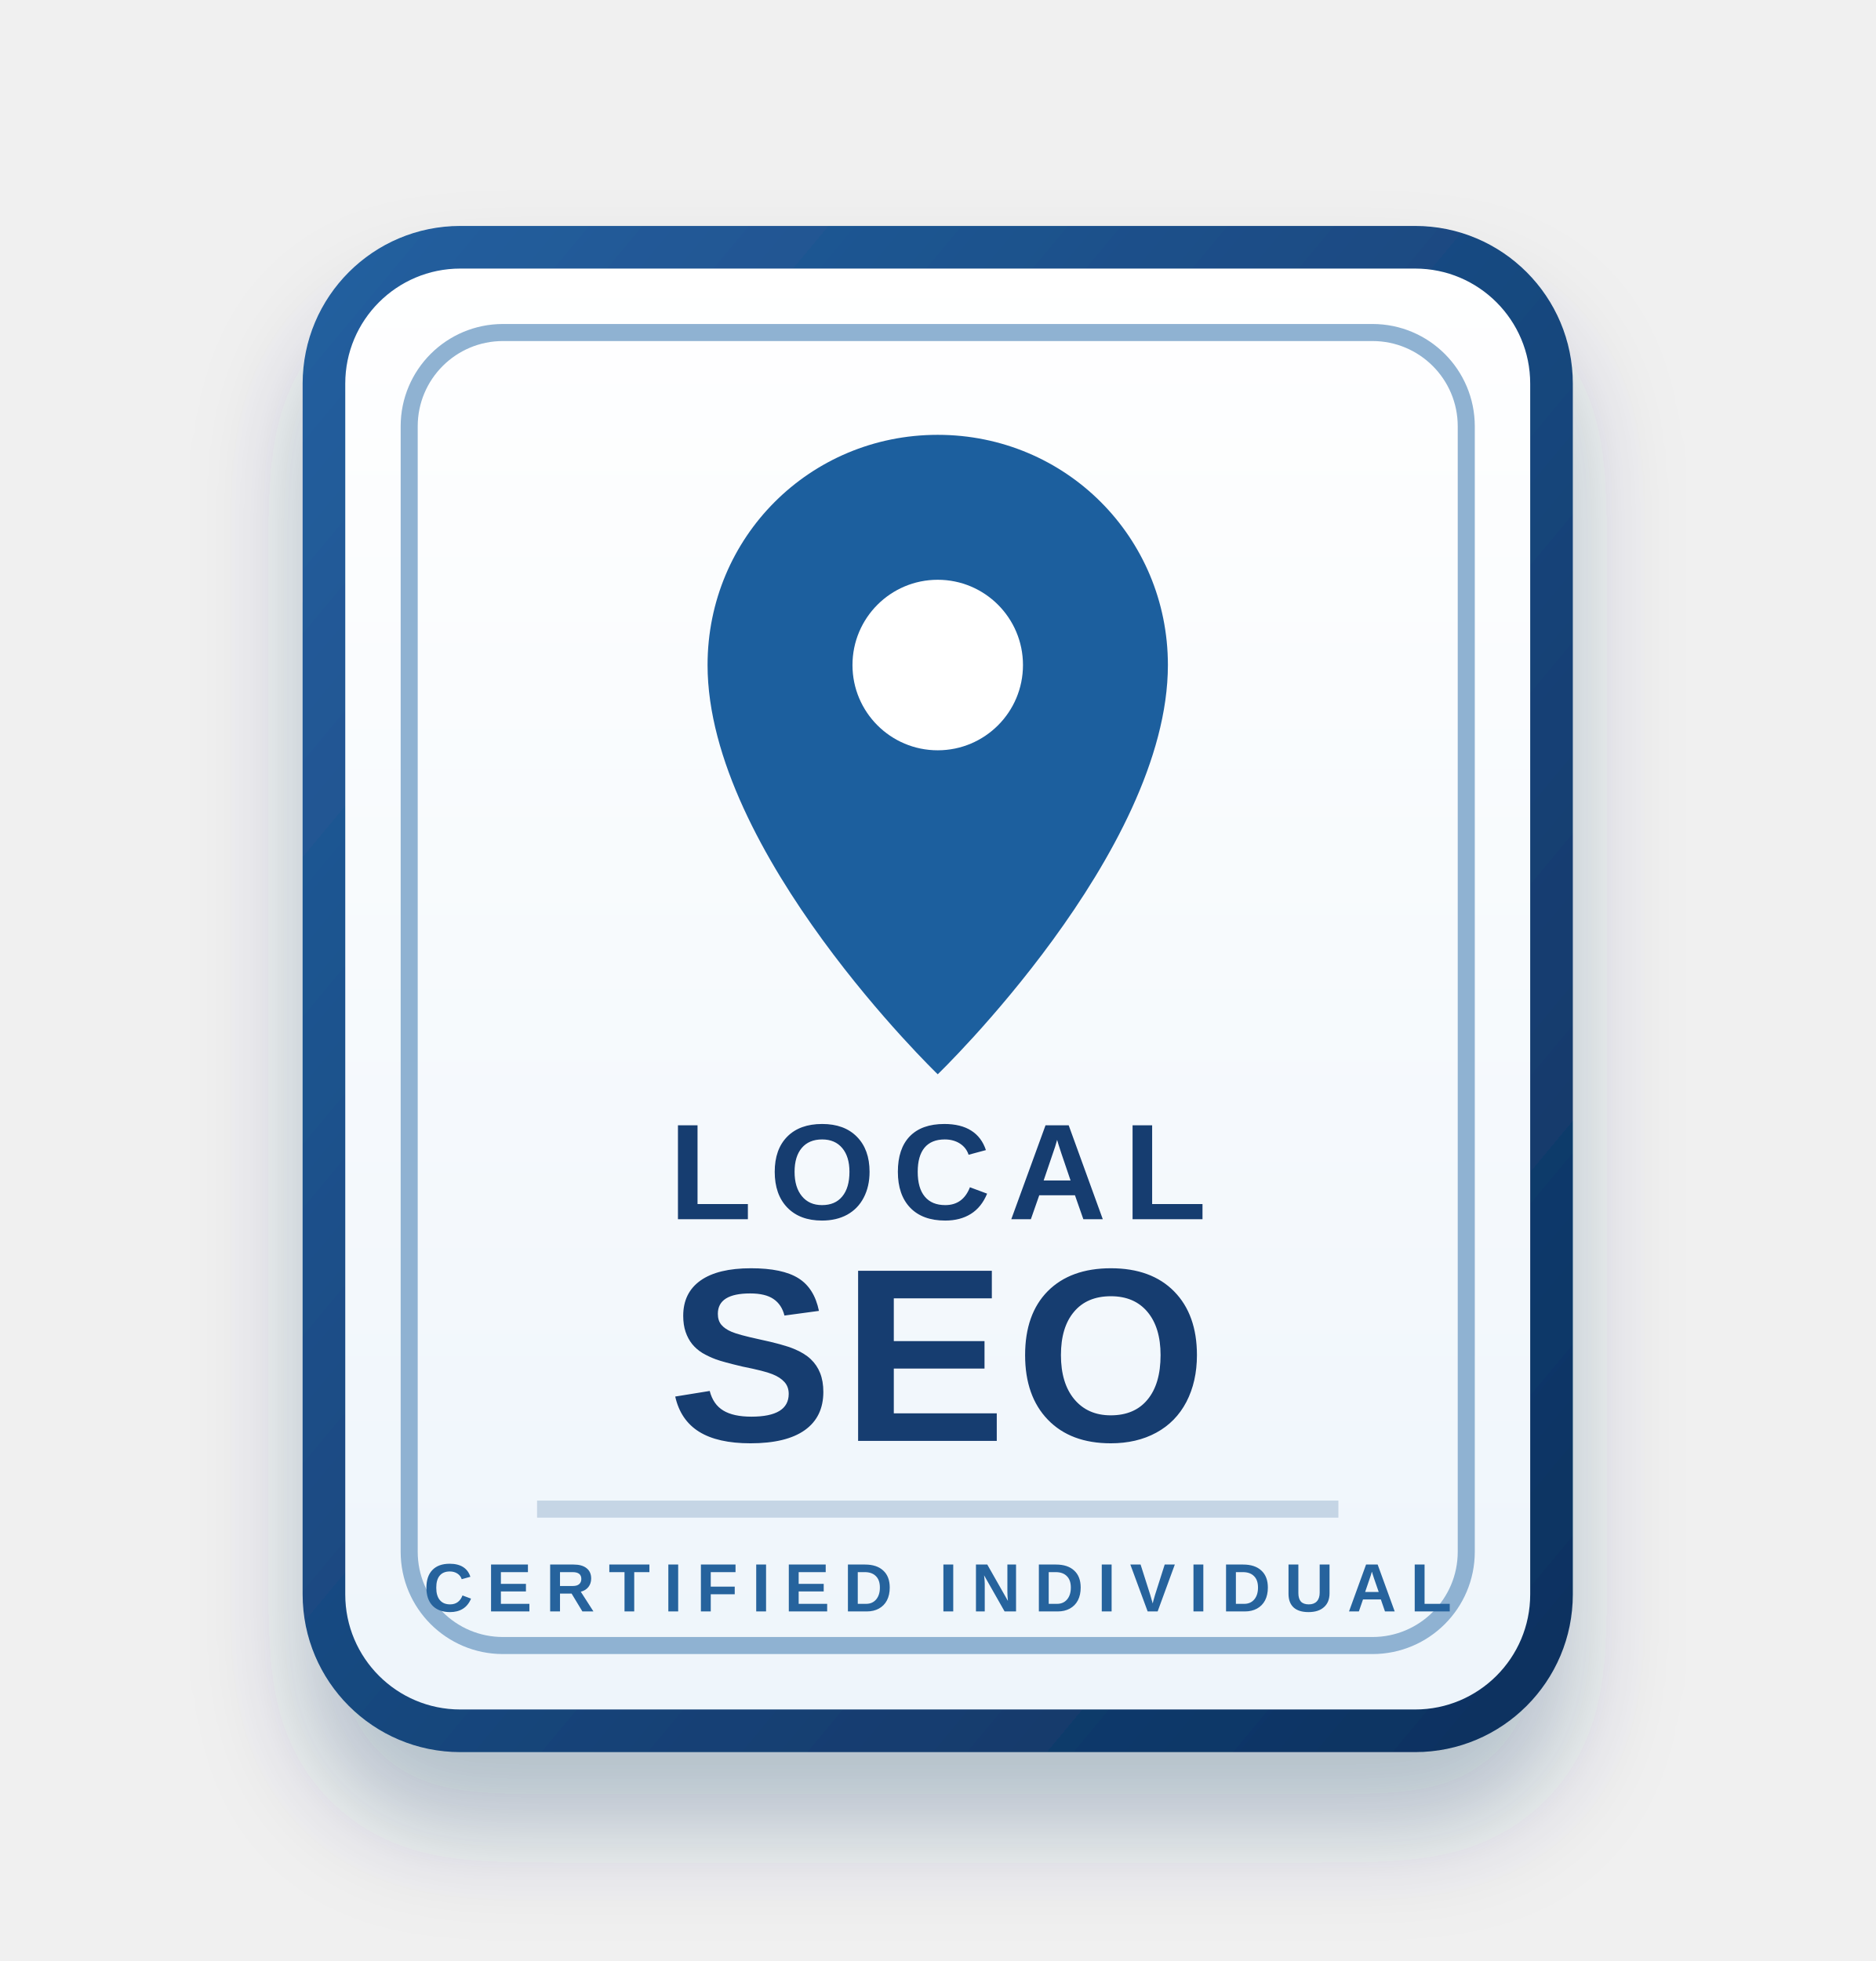
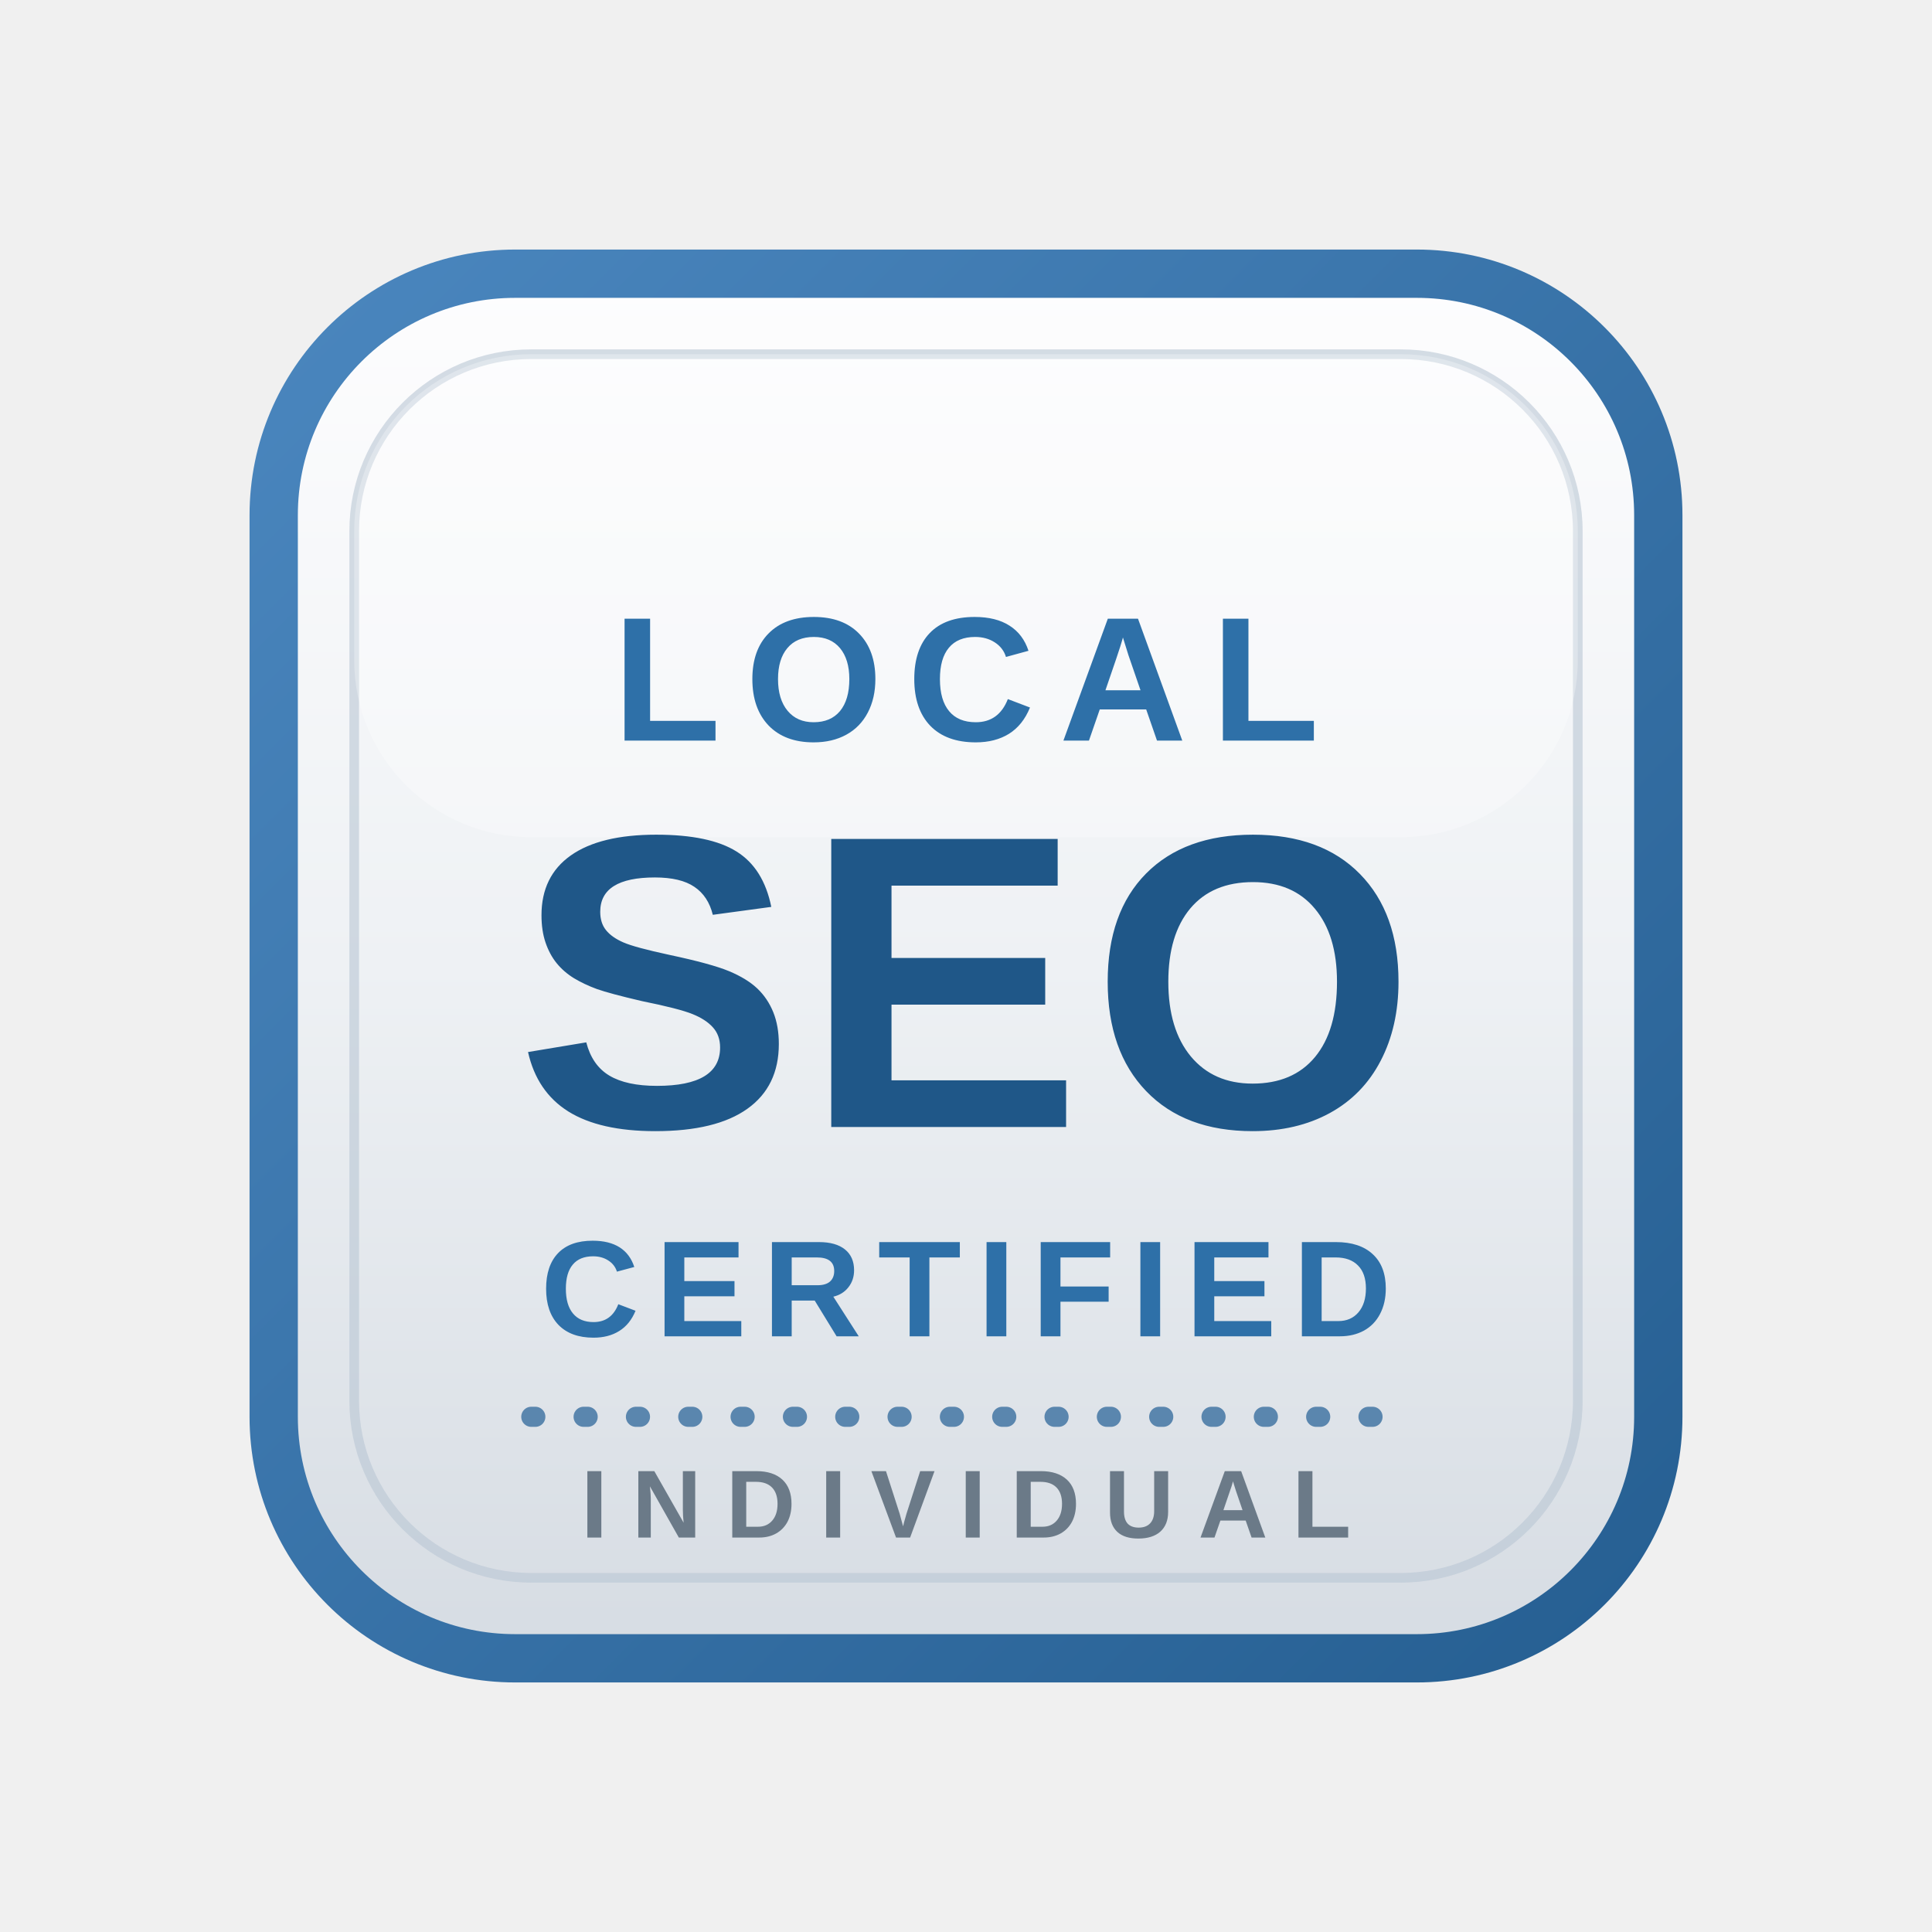
- <svg xmlns="http://www.w3.org/2000/svg" viewBox="0 0 220 230" role="img" aria-labelledby="title desc">
+ <svg xmlns="http://www.w3.org/2000/svg" viewBox="0 0 240 240" width="240" height="240" role="img" aria-label="Local SEO Certified Individual">
  <defs>
-     <linearGradient id="frame" x1="0" y1="0" x2="1" y2="1">
-       <stop offset="0" stop-color="#245f9f" />
-       <stop offset="1" stop-color="#0d315f" />
+     <linearGradient id="lsSilver" x1="0" y1="0" x2="0" y2="1">
+       <stop offset="0%" stop-color="#FDFDFE" />
+       <stop offset="50%" stop-color="#EEF1F4" />
+       <stop offset="100%" stop-color="#D6DCE3" />
    </linearGradient>
-     <linearGradient id="paper" x1="0" y1="0" x2="0" y2="1">
-       <stop offset="0" stop-color="#ffffff" />
-       <stop offset="1" stop-color="#eef5fb" />
+     <linearGradient id="lsBorder" x1="0" y1="0" x2="1" y2="1">
+       <stop offset="0%" stop-color="#4A86BE" />
+       <stop offset="100%" stop-color="#265F92" />
    </linearGradient>
-     <filter id="shadow" x="-30%" y="-30%" width="160%" height="180%">
-       <feDropShadow dx="0" dy="9" stdDeviation="6" flood-color="#0d315f" flood-opacity=".25" />
-     </filter>
  </defs>
-   <g filter="url(#shadow)">
-     <rect x="38" y="29" width="144" height="174" rx="16" fill="url(#paper)" stroke="url(#frame)" stroke-width="5" />
-     <rect x="48" y="39" width="124" height="154" rx="11" fill="none" stroke="#8fb2d2" stroke-width="2" />
-     <path d="M110 51c-15 0-27 12-27 27 0 22 27 48 27 48s27-26 27-48c0-15-12-27-27-27z" fill="#1f5f9e" />
-     <circle cx="110" cy="78" r="10" fill="#fff" />
-     <text x="110" y="143" text-anchor="middle" fill="#173c70" font-family="Arial, sans-serif" font-size="16" font-weight="700" letter-spacing="2">LOCAL</text>
-     <text x="110" y="169" text-anchor="middle" fill="#173c70" font-family="Arial, sans-serif" font-size="29" font-weight="900" letter-spacing="1">SEO</text>
-     <path d="M63 177h94" stroke="#c5d5e5" stroke-width="2" />
-     <text x="110" y="189" text-anchor="middle" fill="#27649d" font-family="Arial, sans-serif" font-size="8" font-weight="800" letter-spacing="1.6">CERTIFIED INDIVIDUAL</text>
-   </g>
+   <rect x="34" y="34" width="172" height="172" rx="30" fill="url(#lsSilver)" stroke="url(#lsBorder)" stroke-width="6" />
+   <rect x="44" y="44" width="152" height="152" rx="22" fill="none" stroke="#B9C6D4" stroke-width="1.2" opacity=".6" />
+   <rect x="44" y="44" width="152" height="60" rx="22" fill="#FFFFFF" opacity=".28" />
+   <text x="120" y="92" text-anchor="middle" font-family="'Outfit',Arial,sans-serif" font-size="22" font-weight="700" letter-spacing="3" fill="#2E70A8">LOCAL</text>
+   <text x="120" y="140" text-anchor="middle" font-family="'Outfit',Arial,sans-serif" font-size="52" font-weight="800" letter-spacing="1" fill="#1F5788">SEO</text>
+   <text x="120" y="166" text-anchor="middle" font-family="'Outfit',Arial,sans-serif" font-size="17" font-weight="700" letter-spacing="2" fill="#2E70A8">CERTIFIED</text>
+   <line x1="66" y1="176" x2="174" y2="176" stroke="#5A86AE" stroke-width="2.5" stroke-linecap="round" stroke-dasharray="0.5 6" />
+   <text x="120" y="191" text-anchor="middle" font-family="'Outfit',Arial,sans-serif" font-size="12" font-weight="600" letter-spacing="3" fill="#6B7A88">INDIVIDUAL</text>
</svg>
